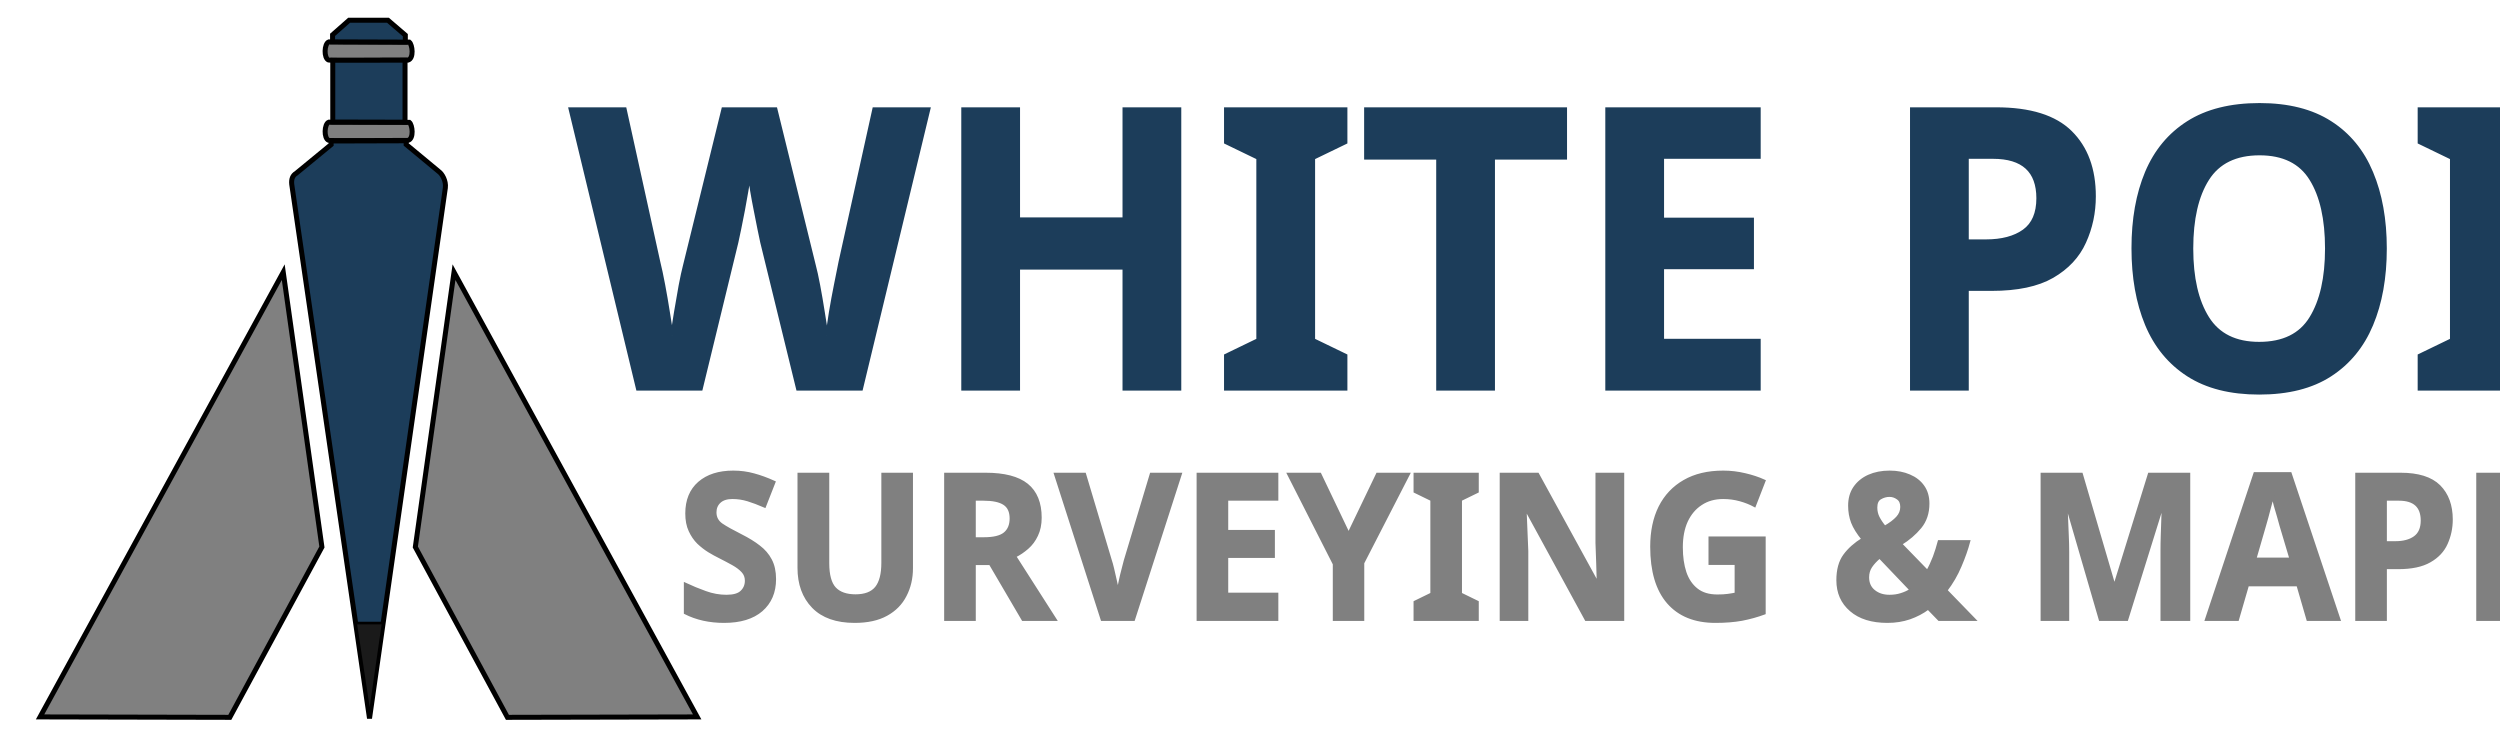
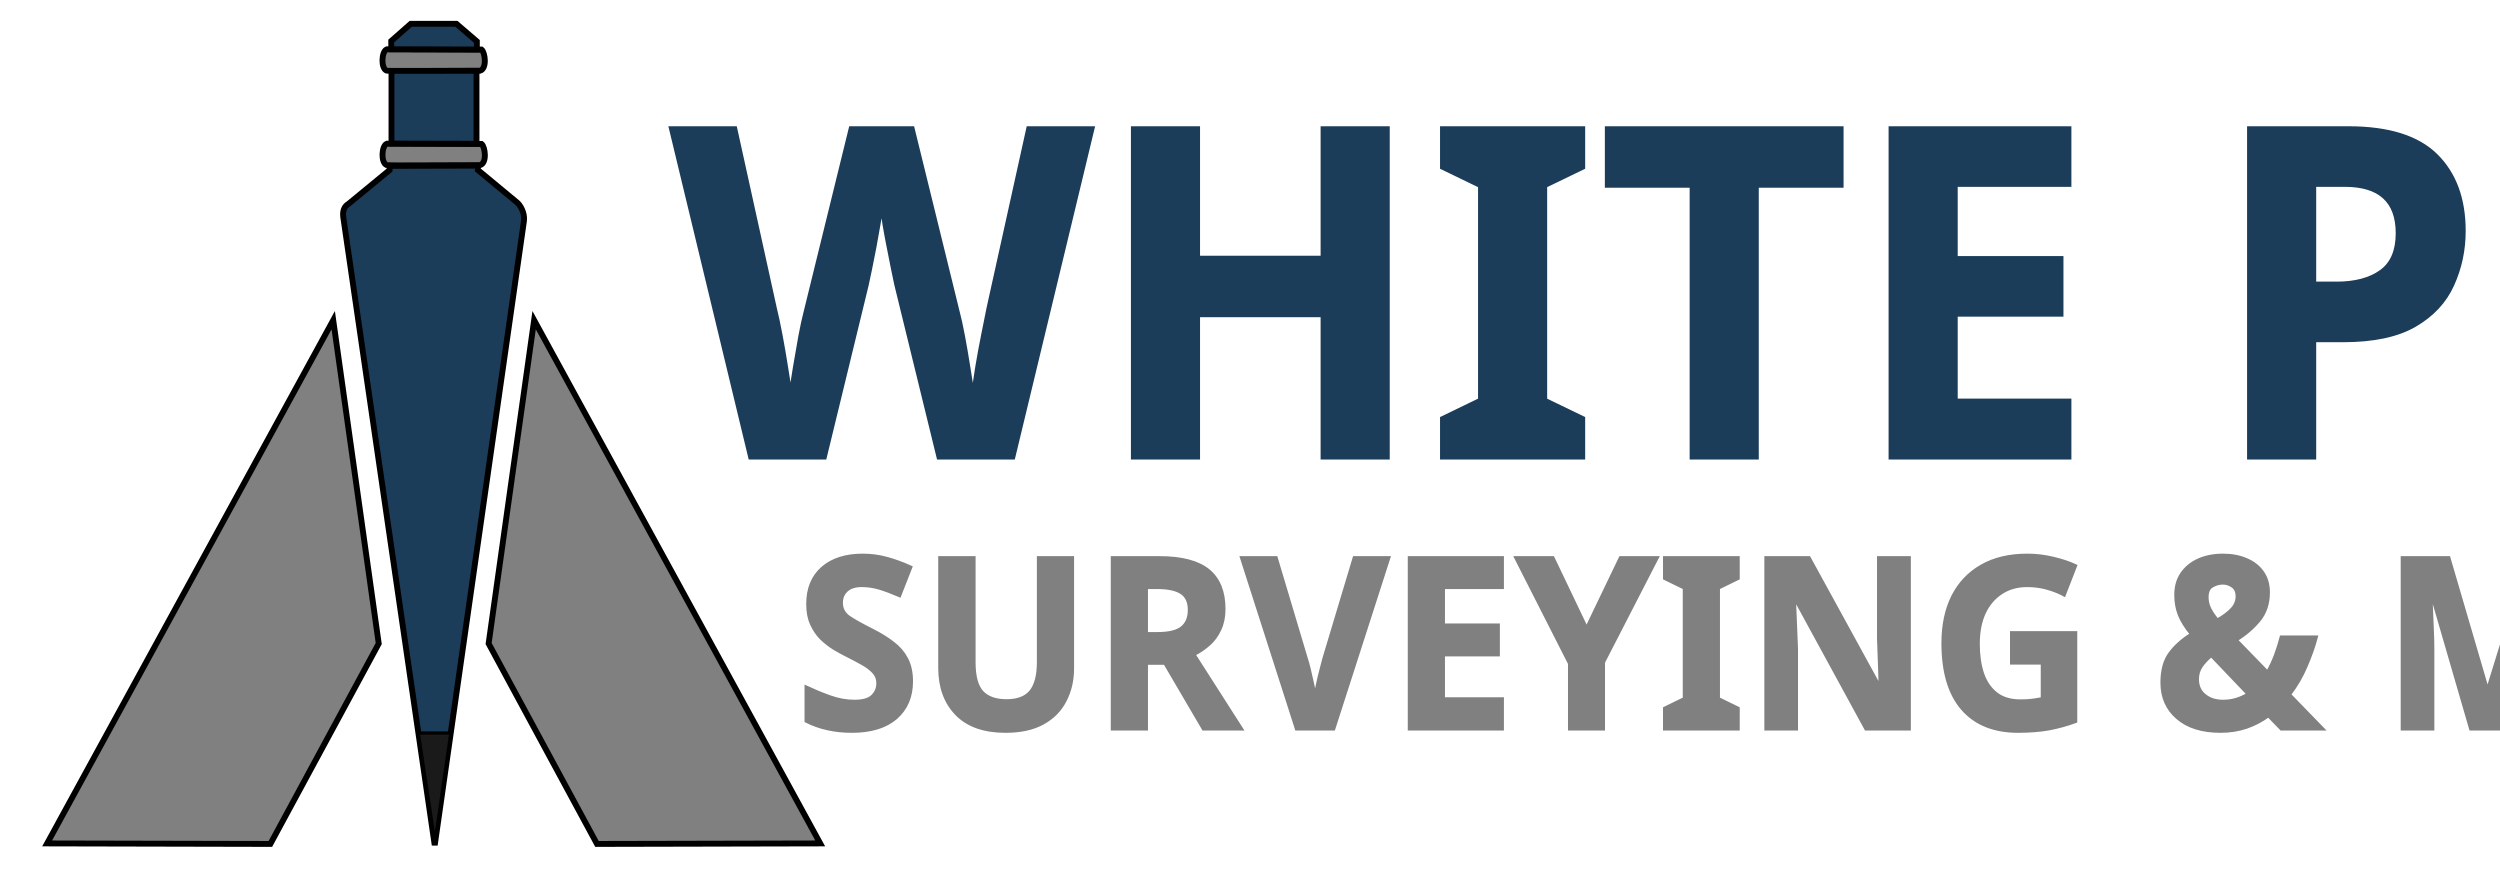
- <svg xmlns="http://www.w3.org/2000/svg" width="1000" height="300" viewBox="0 0 264.583 79.375" version="1.1" id="svg1" xml:space="preserve">
+ <svg xmlns="http://www.w3.org/2000/svg" width="850" height="300" viewBox="0 0 224.896 79.375" version="1.1" id="svg1" xml:space="preserve">
  <defs id="defs1" />
  <g id="layer1">
    <path style="fill:#808080;stroke:#000000;stroke-width:0.529;stroke-dasharray:none" d="M 4.24,75.873 24.322,75.919 34.07,57.893 29.976,28.804 Z" id="path1" />
    <path style="fill:#808080;stroke:#000000;stroke-width:0.529;stroke-dasharray:none" d="M 73.785,75.873 53.703,75.919 43.955,57.893 48.049,28.804 Z" id="path1-5" />
    <path style="fill:#808080;fill-opacity:1;stroke:#000000;stroke-width:0.529;stroke-dasharray:none" d="m 43.319,4.457 -8.52,-0.023 c -0.493,0.194 -0.549,1.726 -0.013,1.924 0.183,0.068 5.584,0.007 8.377,0.01 0.672,-0.166 0.481,-1.653 0.156,-1.911 z" id="path2" />
    <path style="fill:#808080;fill-opacity:1;stroke:#000000;stroke-width:0.529;stroke-dasharray:none" d="m 43.322,12.949 -8.52,-0.023 c -0.493,0.194 -0.549,1.726 -0.013,1.924 0.183,0.068 5.584,0.007 8.377,0.01 0.672,-0.166 0.481,-1.653 0.156,-1.911 z" id="path2-1" />
    <path style="fill:#1c3d5a;fill-opacity:1;stroke:#000000;stroke-width:0.529;stroke-dasharray:none" d="m 35.218,6.377 v 6.535 l 7.647,0.019 V 6.368 Z" id="path3" />
    <path style="fill:#1c3d5a;fill-opacity:1;stroke:#000000;stroke-width:0.529;stroke-dasharray:none" d="M 35.196,4.429 V 3.688 l 1.755,-1.546 h 4.105 l 1.841,1.58 v 0.733 z" id="path4" />
    <path style="fill:#1c3d5a;fill-opacity:1;stroke:#000000;stroke-width:0.529;stroke-dasharray:none" d="m 35.045,14.923 v 0.378 l -3.704,3.046 c -0.363,0.216 -0.527,0.595 -0.466,1.157 l 8.232,56.529 8.026,-56.152 c 0.097,-0.746 -0.356,-1.49 -0.671,-1.709 l -3.478,-2.884 v -0.389 z" id="path5" />
    <path style="fill:#1a1a1a;fill-opacity:1;stroke:#000000;stroke-width:0.285;stroke-dasharray:none" d="m 37.633,65.94 h 2.918 l -1.425,9.872 z" id="path6" />
    <text xml:space="preserve" style="font-style:normal;font-variant:normal;font-weight:normal;font-stretch:normal;font-size:40.441px;font-family:Bahnschrift;-inkscape-font-specification:Bahnschrift;text-align:start;writing-mode:lr-tb;direction:ltr;text-anchor:start;fill:#1c3d5a;fill-opacity:1;stroke:#1c3d5a;stroke-width:0.285;stroke-opacity:1;paint-order:normal" x="62.008" y="40.063" id="text1" transform="scale(0.972507,1.02827)">
-       <tspan id="tspan1" style="font-style:normal;font-variant:normal;font-weight:600;font-stretch:condensed;font-size:40.441px;font-family:Bahnschrift;-inkscape-font-specification:'Bahnschrift Semi-Bold Condensed';stroke-width:0.285;stroke:#1c3d5a;stroke-opacity:1;paint-order:normal" x="62.008" y="40.063">WHITE POINT</tspan>
+       <tspan id="tspan1" style="font-style:normal;font-variant:normal;font-weight:600;font-stretch:condensed;font-size:40.441px;font-family:Bahnschrift;-inkscape-font-specification:'Bahnschrift Semi-Bold Condensed';stroke:#1c3d5a;stroke-width:0.285;stroke-opacity:1;paint-order:normal" x="62.008" y="40.063">WHITE POINT</tspan>
    </text>
    <text xml:space="preserve" style="font-style:normal;font-variant:normal;font-weight:600;font-stretch:condensed;font-size:20.97px;font-family:Bahnschrift;-inkscape-font-specification:'Bahnschrift Semi-Bold Condensed';text-align:start;letter-spacing:0px;writing-mode:lr-tb;direction:ltr;text-anchor:start;fill:#808080;fill-opacity:1;stroke:#808080;stroke-width:0.285;stroke-opacity:1" x="73.592" y="63.763" id="text2" transform="scale(0.972507,1.02827)">
-       <tspan id="tspan2" style="font-size:20.97px;letter-spacing:0px;stroke-width:0.285;stroke:#808080;stroke-opacity:1" x="73.592" y="63.763">SURVEYING &amp; MAPPING</tspan>
+       <tspan id="tspan2" style="font-size:20.97px;letter-spacing:0px;stroke:#808080;stroke-width:0.285;stroke-opacity:1" x="73.592" y="63.763">SURVEYING &amp; MAPPING</tspan>
    </text>
  </g>
</svg>
